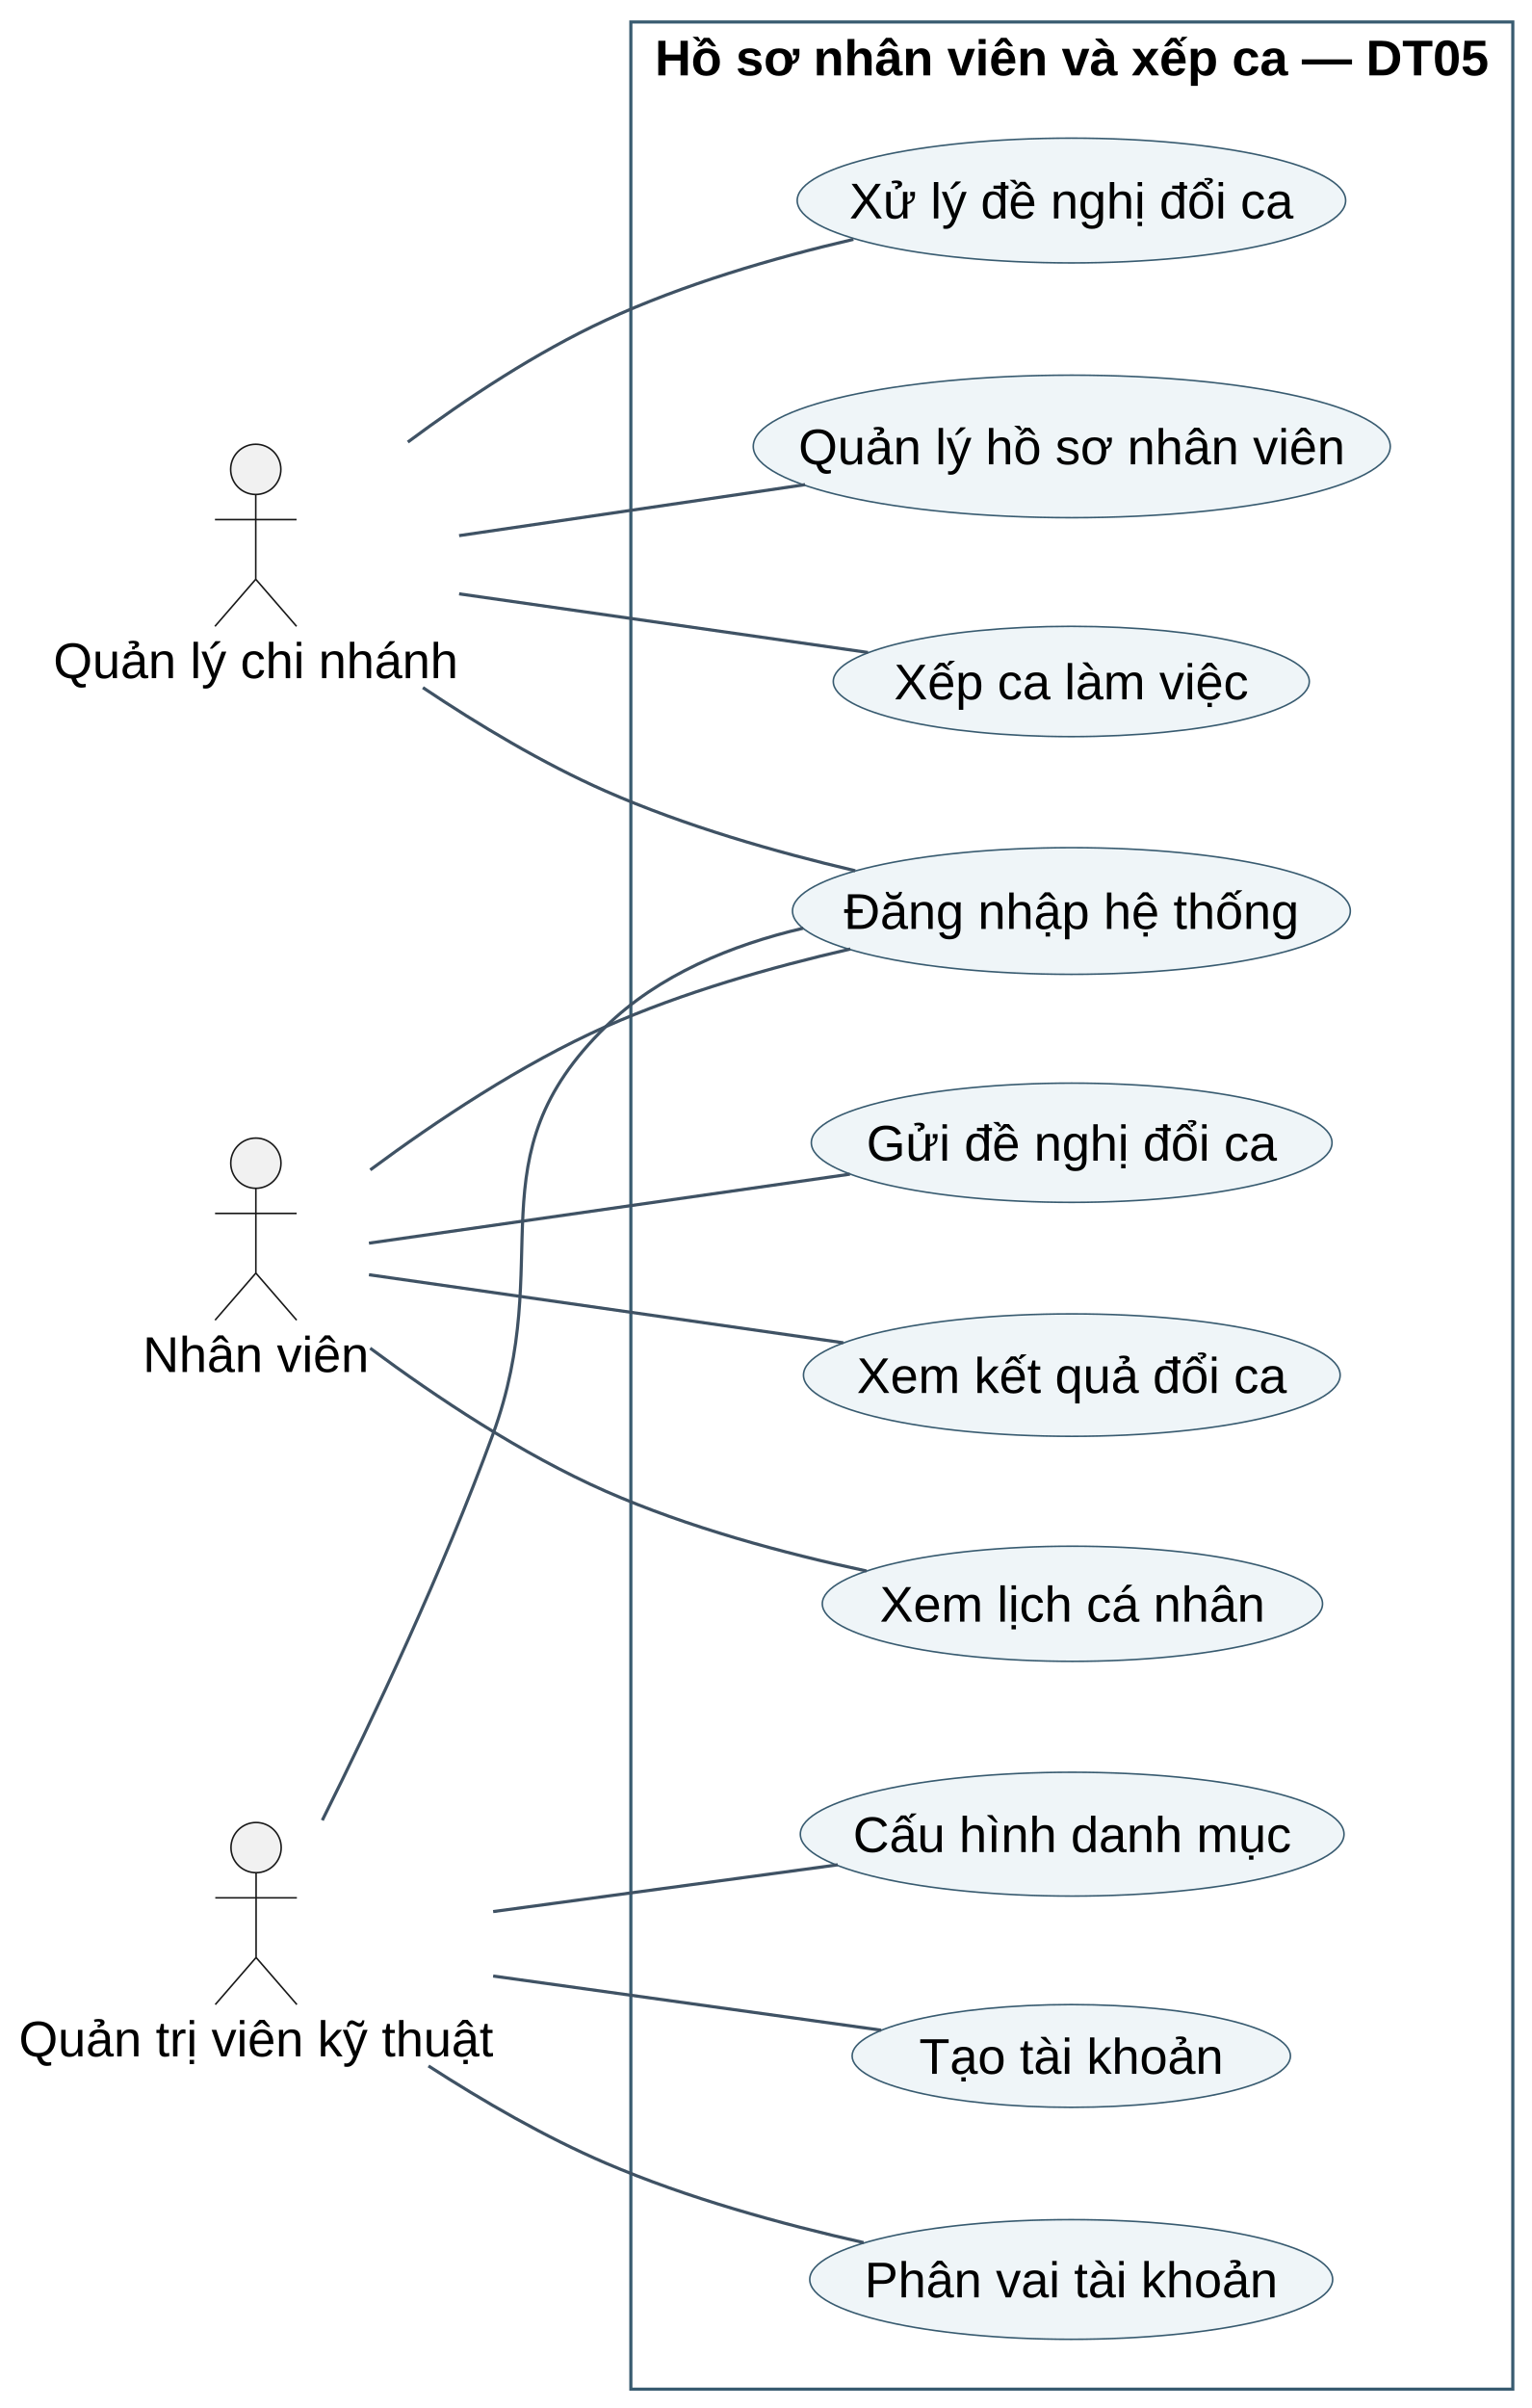
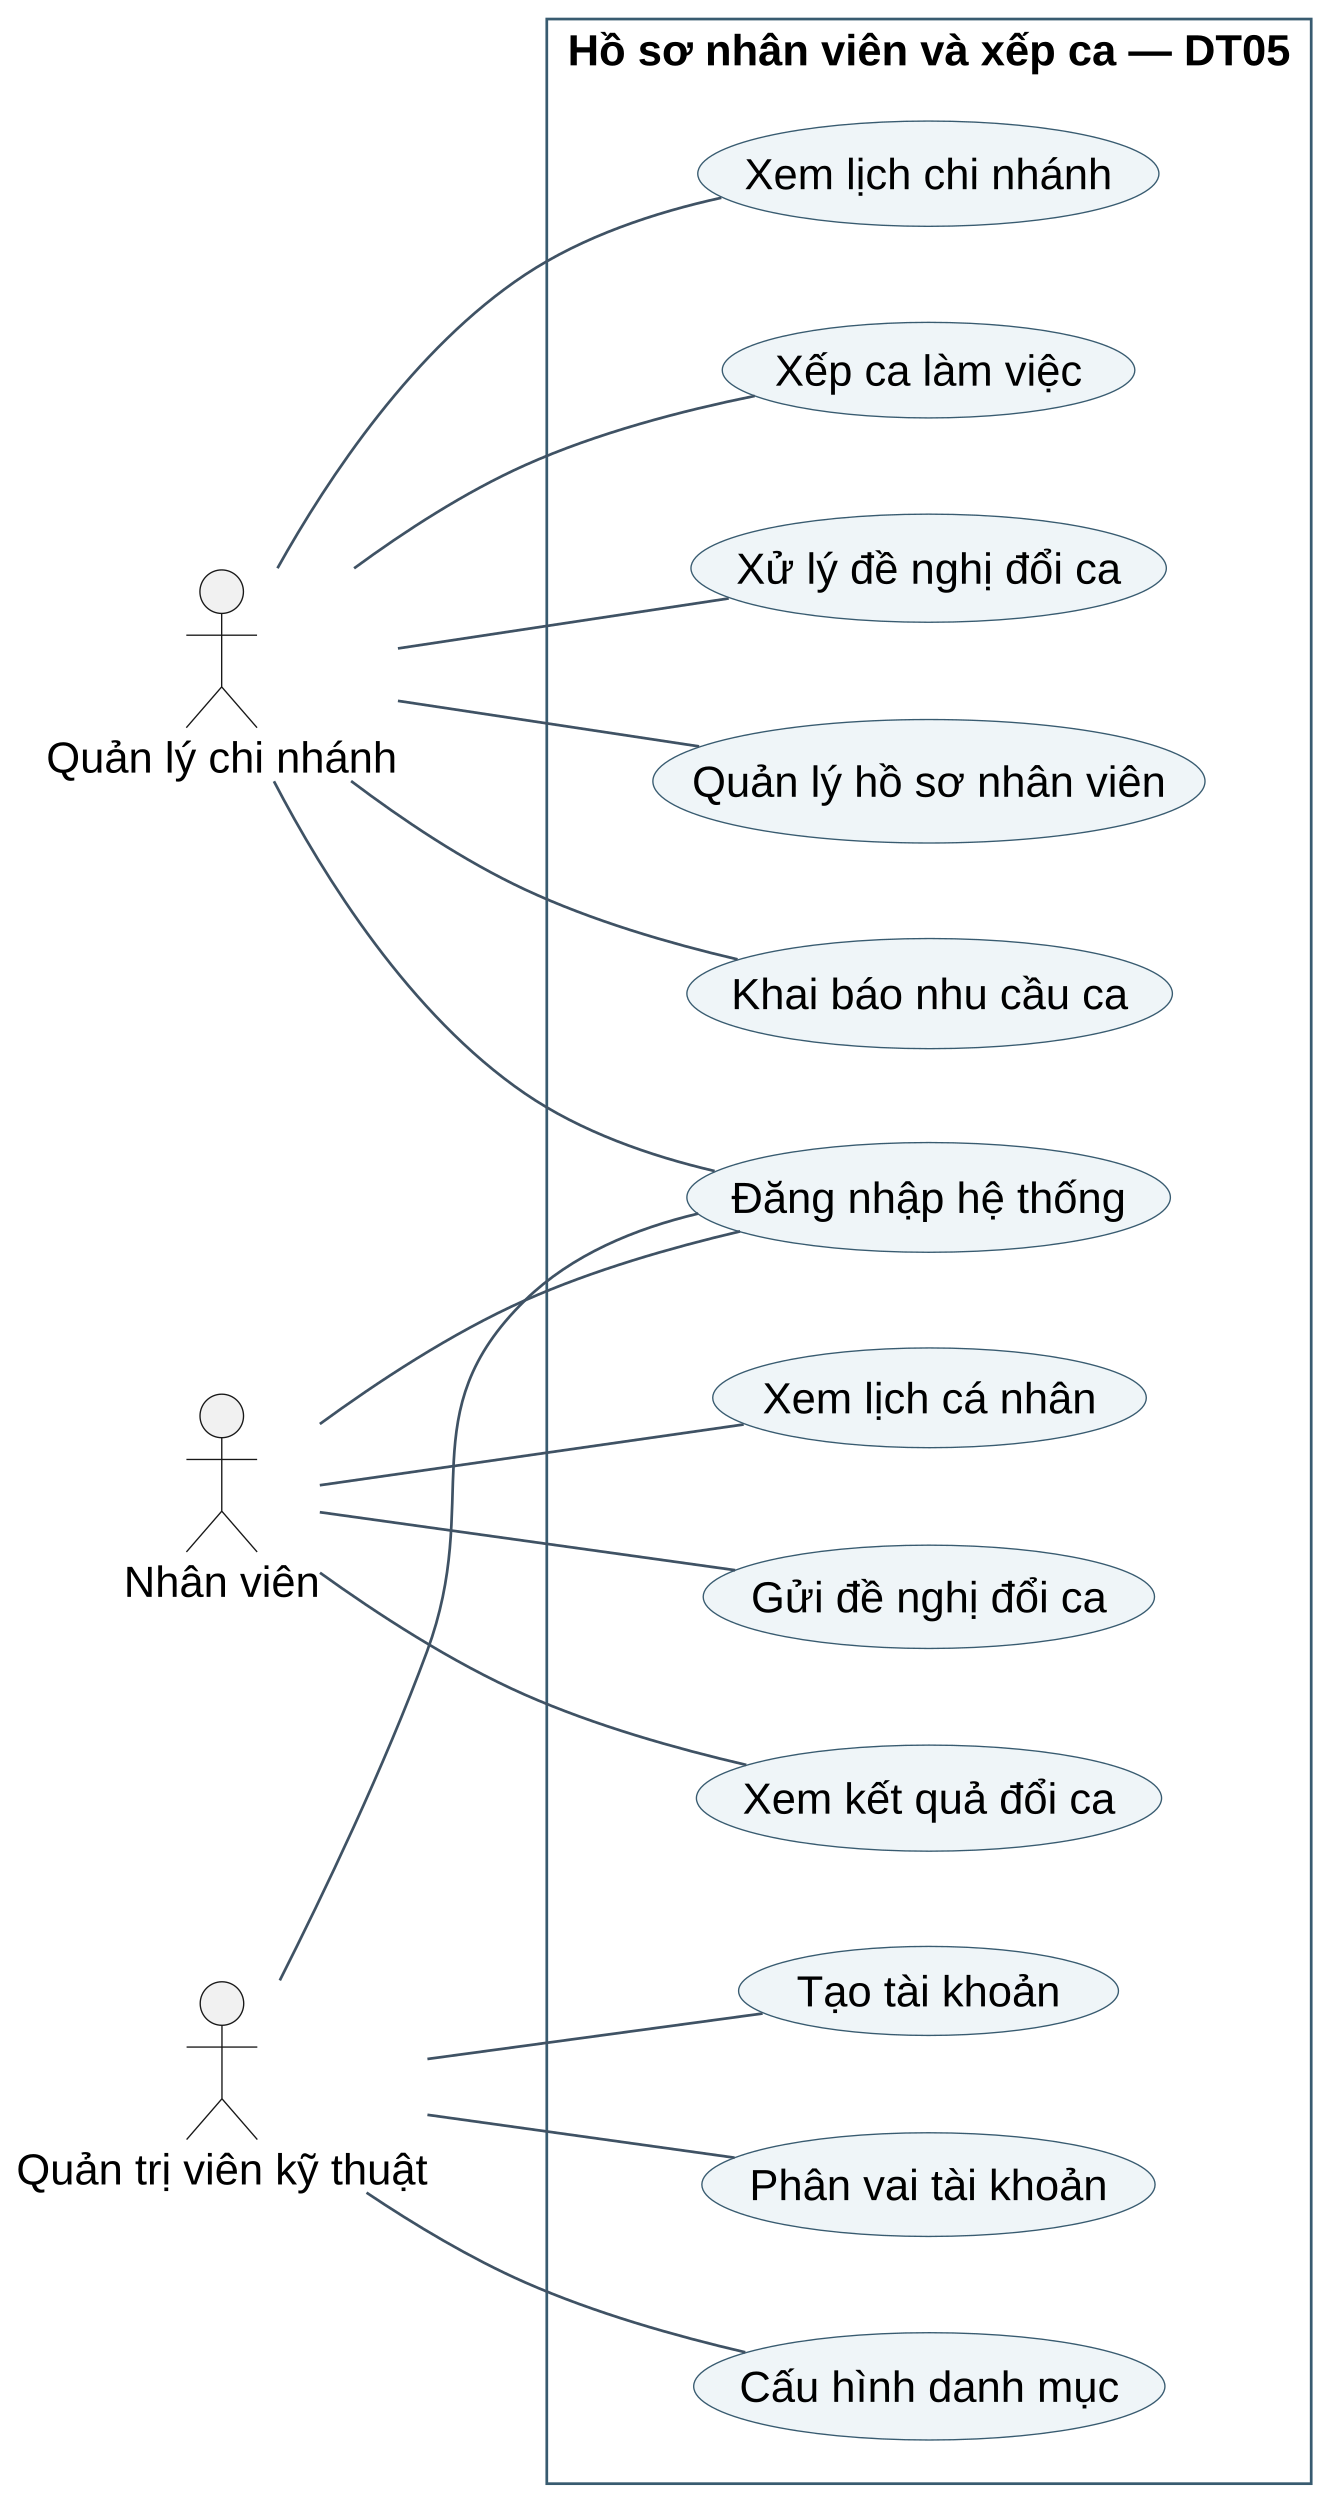
- <svg xmlns="http://www.w3.org/2000/svg" contentStyleType="text/css" data-diagram-type="DESCRIPTION" height="767px" preserveAspectRatio="none" style="width:488px;height:767px;background:#FFFFFF;" version="1.1" viewBox="0 0 488 767" width="488px" zoomAndPan="magnify">
+ <svg xmlns="http://www.w3.org/2000/svg" contentStyleType="text/css" data-diagram-type="DESCRIPTION" height="919px" preserveAspectRatio="none" style="width:488px;height:919px;background:#FFFFFF;" version="1.1" viewBox="0 0 488 919" width="488px" zoomAndPan="magnify">
  <defs />
  <g>
-     <g class="cluster" data-entity="H. s. nh.n vi.n v. x.p ca . DT05" data-source-line="18" data-uid="ent0005" id="cluster_H. s. nh.n vi.n v. x.p ca . DT05">
-       <rect fill="none" height="754" style="stroke:#385B70;stroke-width:1;" width="281" x="201" y="7" />
+     <g class="cluster" data-entity="H. s. nh.n vi.n v. x.p ca . DT05" data-source-line="21" data-uid="ent0005" id="cluster_H. s. nh.n vi.n v. x.p ca . DT05">
+       <rect fill="none" height="906" style="stroke:#385B70;stroke-width:1;" width="281" x="201" y="7" />
      <text fill="#000000" font-family="Arial" font-size="16" font-weight="bold" lengthAdjust="spacing" textLength="265.688" x="208.656" y="24.008">Hồ sơ nhân viên và xếp ca — DT05</text>
    </g>
-     <g class="entity" data-entity="PROFILE" data-source-line="19" data-uid="ent0006" id="entity_PROFILE">
-       <ellipse cx="341.48" cy="142.196" fill="#EFF5F8" rx="101.48" ry="22.696" style="stroke:#385B70;stroke-width:0.5;" />
-       <text fill="#000000" font-family="Arial" font-size="16" lengthAdjust="spacing" textLength="174.156" x="254.401" y="147.895">Quản lý hồ sơ nhân viên</text>
+     <g class="entity" data-entity="PROFILE" data-source-line="22" data-uid="ent0006" id="entity_PROFILE">
+       <ellipse cx="341.48" cy="287.196" fill="#EFF5F8" rx="101.48" ry="22.696" style="stroke:#385B70;stroke-width:0.5;" />
+       <text fill="#000000" font-family="Arial" font-size="16" lengthAdjust="spacing" textLength="174.156" x="254.401" y="292.895">Quản lý hồ sơ nhân viên</text>
    </g>
-     <g class="entity" data-entity="SHIFT" data-source-line="20" data-uid="ent0007" id="entity_SHIFT">
-       <ellipse cx="341.331" cy="217.066" fill="#EFF5F8" rx="75.831" ry="17.566" style="stroke:#385B70;stroke-width:0.5;" />
-       <text fill="#000000" font-family="Arial" font-size="16" lengthAdjust="spacing" textLength="112.938" x="284.862" y="222.765">Xếp ca làm việc</text>
+     <g class="entity" data-entity="DEMAND" data-source-line="23" data-uid="ent0007" id="entity_DEMAND">
+       <ellipse cx="341.736" cy="365.247" fill="#EFF5F8" rx="89.236" ry="20.247" style="stroke:#385B70;stroke-width:0.5;" />
+       <text fill="#000000" font-family="Arial" font-size="16" lengthAdjust="spacing" textLength="145.891" x="268.791" y="370.946">Khai báo nhu cầu ca</text>
    </g>
-     <g class="entity" data-entity="REVIEW" data-source-line="21" data-uid="ent0008" id="entity_REVIEW">
-       <ellipse cx="341.371" cy="63.874" fill="#EFF5F8" rx="87.371" ry="19.874" style="stroke:#385B70;stroke-width:0.5;" />
-       <text fill="#000000" font-family="Arial" font-size="16" lengthAdjust="spacing" textLength="141.461" x="270.64" y="69.573">Xử lý đề nghị đổi ca</text>
+     <g class="entity" data-entity="BRANCHVIEW" data-source-line="24" data-uid="ent0008" id="entity_BRANCHVIEW">
+       <ellipse cx="341.259" cy="63.852" fill="#EFF5F8" rx="84.759" ry="19.352" style="stroke:#385B70;stroke-width:0.5;" />
+       <text fill="#000000" font-family="Arial" font-size="16" lengthAdjust="spacing" textLength="135.188" x="273.665" y="69.551">Xem lịch chi nhánh</text>
    </g>
-     <g class="entity" data-entity="LOGIN" data-source-line="22" data-uid="ent0009" id="entity_LOGIN">
-       <ellipse cx="341.366" cy="290.173" fill="#EFF5F8" rx="88.866" ry="20.173" style="stroke:#385B70;stroke-width:0.5;" />
-       <text fill="#000000" font-family="Arial" font-size="16" lengthAdjust="spacing" textLength="145.016" x="268.858" y="295.873">Đăng nhập hệ thống</text>
+     <g class="entity" data-entity="SHIFT" data-source-line="25" data-uid="ent0009" id="entity_SHIFT">
+       <ellipse cx="341.331" cy="136.066" fill="#EFF5F8" rx="75.831" ry="17.566" style="stroke:#385B70;stroke-width:0.5;" />
+       <text fill="#000000" font-family="Arial" font-size="16" lengthAdjust="spacing" textLength="112.938" x="284.862" y="141.765">Xếp ca làm việc</text>
    </g>
-     <g class="entity" data-entity="MINE" data-source-line="23" data-uid="ent0010" id="entity_MINE">
-       <ellipse cx="341.691" cy="510.838" fill="#EFF5F8" rx="79.691" ry="18.338" style="stroke:#385B70;stroke-width:0.5;" />
-       <text fill="#000000" font-family="Arial" font-size="16" lengthAdjust="spacing" textLength="122.734" x="280.324" y="516.538">Xem lịch cá nhân</text>
+     <g class="entity" data-entity="REVIEW" data-source-line="26" data-uid="ent0010" id="entity_REVIEW">
+       <ellipse cx="341.371" cy="208.874" fill="#EFF5F8" rx="87.371" ry="19.874" style="stroke:#385B70;stroke-width:0.5;" />
+       <text fill="#000000" font-family="Arial" font-size="16" lengthAdjust="spacing" textLength="141.461" x="270.64" y="214.573">Xử lý đề nghị đổi ca</text>
    </g>
-     <g class="entity" data-entity="SWAP" data-source-line="24" data-uid="ent0011" id="entity_SWAP">
-       <ellipse cx="341.45" cy="363.99" fill="#EFF5F8" rx="82.951" ry="18.99" style="stroke:#385B70;stroke-width:0.5;" />
-       <text fill="#000000" font-family="Arial" font-size="16" lengthAdjust="spacing" textLength="130.789" x="276.056" y="369.689">Gửi đề nghị đổi ca</text>
+     <g class="entity" data-entity="LOGIN" data-source-line="27" data-uid="ent0011" id="entity_LOGIN">
+       <ellipse cx="341.366" cy="440.173" fill="#EFF5F8" rx="88.866" ry="20.173" style="stroke:#385B70;stroke-width:0.5;" />
+       <text fill="#000000" font-family="Arial" font-size="16" lengthAdjust="spacing" textLength="145.016" x="268.858" y="445.873">Đăng nhập hệ thống</text>
    </g>
-     <g class="entity" data-entity="RESULT" data-source-line="25" data-uid="ent0012" id="entity_RESULT">
-       <ellipse cx="341.497" cy="437.999" fill="#EFF5F8" rx="85.497" ry="19.499" style="stroke:#385B70;stroke-width:0.5;" />
-       <text fill="#000000" font-family="Arial" font-size="16" lengthAdjust="spacing" textLength="136.969" x="273.013" y="443.699">Xem kết quả đổi ca</text>
+     <g class="entity" data-entity="MINE" data-source-line="28" data-uid="ent0012" id="entity_MINE">
+       <ellipse cx="341.691" cy="513.838" fill="#EFF5F8" rx="79.691" ry="18.338" style="stroke:#385B70;stroke-width:0.5;" />
+       <text fill="#000000" font-family="Arial" font-size="16" lengthAdjust="spacing" textLength="122.734" x="280.324" y="519.538">Xem lịch cá nhân</text>
    </g>
-     <g class="entity" data-entity="ACC" data-source-line="26" data-uid="ent0013" id="entity_ACC">
-       <ellipse cx="341.325" cy="654.865" fill="#EFF5F8" rx="69.825" ry="16.365" style="stroke:#385B70;stroke-width:0.5;" />
-       <text fill="#000000" font-family="Arial" font-size="16" lengthAdjust="spacing" textLength="96.953" x="292.849" y="660.564">Tạo tài khoản</text>
+     <g class="entity" data-entity="SWAP" data-source-line="29" data-uid="ent0013" id="entity_SWAP">
+       <ellipse cx="341.45" cy="586.99" fill="#EFF5F8" rx="82.951" ry="18.99" style="stroke:#385B70;stroke-width:0.5;" />
+       <text fill="#000000" font-family="Arial" font-size="16" lengthAdjust="spacing" textLength="130.789" x="276.056" y="592.689">Gửi đề nghị đổi ca</text>
    </g>
-     <g class="entity" data-entity="ROLE" data-source-line="27" data-uid="ent0014" id="entity_ROLE">
-       <ellipse cx="341.302" cy="726.061" fill="#EFF5F8" rx="83.302" ry="19.061" style="stroke:#385B70;stroke-width:0.5;" />
-       <text fill="#000000" font-family="Arial" font-size="16" lengthAdjust="spacing" textLength="131.648" x="275.478" y="731.76">Phân vai tài khoản</text>
+     <g class="entity" data-entity="RESULT" data-source-line="30" data-uid="ent0014" id="entity_RESULT">
+       <ellipse cx="341.497" cy="660.999" fill="#EFF5F8" rx="85.497" ry="19.499" style="stroke:#385B70;stroke-width:0.5;" />
+       <text fill="#000000" font-family="Arial" font-size="16" lengthAdjust="spacing" textLength="136.969" x="273.013" y="666.699">Xem kết quả đổi ca</text>
    </g>
-     <g class="entity" data-entity="CAT" data-source-line="28" data-uid="ent0015" id="entity_CAT">
-       <ellipse cx="341.613" cy="584.222" fill="#EFF5F8" rx="86.613" ry="19.723" style="stroke:#385B70;stroke-width:0.5;" />
-       <text fill="#000000" font-family="Arial" font-size="16" lengthAdjust="spacing" textLength="139.648" x="271.788" y="589.922">Cấu hình danh mục</text>
+     <g class="entity" data-entity="ACC" data-source-line="31" data-uid="ent0015" id="entity_ACC">
+       <ellipse cx="341.325" cy="731.865" fill="#EFF5F8" rx="69.825" ry="16.365" style="stroke:#385B70;stroke-width:0.5;" />
+       <text fill="#000000" font-family="Arial" font-size="16" lengthAdjust="spacing" textLength="96.953" x="292.849" y="737.564">Tạo tài khoản</text>
    </g>
-     <g class="entity" data-entity="QL" data-source-line="15" data-uid="ent0002" id="entity_QL">
-       <ellipse cx="81.488" cy="149.5" fill="#F1F1F1" rx="8" ry="8" style="stroke:#181818;stroke-width:0.5;" />
-       <path d="M81.488,157.5 L81.488,184.5 M68.488,165.5 L94.488,165.5 M81.488,184.5 L68.488,199.5 M81.488,184.5 L94.488,199.5" fill="none" style="stroke:#181818;stroke-width:0.5;" />
-       <text fill="#000000" font-family="Arial" font-size="16" lengthAdjust="spacing" textLength="128.977" x="17" y="216.008">Quản lý chi nhánh</text>
+     <g class="entity" data-entity="ROLE" data-source-line="32" data-uid="ent0016" id="entity_ROLE">
+       <ellipse cx="341.302" cy="803.061" fill="#EFF5F8" rx="83.302" ry="19.061" style="stroke:#385B70;stroke-width:0.5;" />
+       <text fill="#000000" font-family="Arial" font-size="16" lengthAdjust="spacing" textLength="131.648" x="275.478" y="808.76">Phân vai tài khoản</text>
    </g>
-     <g class="entity" data-entity="NV" data-source-line="16" data-uid="ent0003" id="entity_NV">
-       <ellipse cx="81.523" cy="370.5" fill="#F1F1F1" rx="8" ry="8" style="stroke:#181818;stroke-width:0.5;" />
-       <path d="M81.523,378.5 L81.523,405.5 M68.523,386.5 L94.523,386.5 M81.523,405.5 L68.523,420.5 M81.523,405.5 L94.523,420.5" fill="none" style="stroke:#181818;stroke-width:0.5;" />
-       <text fill="#000000" font-family="Arial" font-size="16" lengthAdjust="spacing" textLength="72.047" x="45.5" y="437.008">Nhân viên</text>
+     <g class="entity" data-entity="CAT" data-source-line="33" data-uid="ent0017" id="entity_CAT">
+       <ellipse cx="341.613" cy="877.222" fill="#EFF5F8" rx="86.613" ry="19.723" style="stroke:#385B70;stroke-width:0.5;" />
+       <text fill="#000000" font-family="Arial" font-size="16" lengthAdjust="spacing" textLength="139.648" x="271.788" y="882.922">Cấu hình danh mục</text>
    </g>
-     <g class="entity" data-entity="QT" data-source-line="17" data-uid="ent0004" id="entity_QT">
-       <ellipse cx="81.594" cy="588.5" fill="#F1F1F1" rx="8" ry="8" style="stroke:#181818;stroke-width:0.5;" />
-       <path d="M81.594,596.5 L81.594,623.5 M68.594,604.5 L94.594,604.5 M81.594,623.5 L68.594,638.5 M81.594,623.5 L94.594,638.5" fill="none" style="stroke:#181818;stroke-width:0.5;" />
-       <text fill="#000000" font-family="Arial" font-size="16" lengthAdjust="spacing" textLength="151.188" x="6" y="655.008">Quản trị viên kỹ thuật</text>
+     <g class="entity" data-entity="QL" data-source-line="18" data-uid="ent0002" id="entity_QL">
+       <ellipse cx="81.488" cy="217.5" fill="#F1F1F1" rx="8" ry="8" style="stroke:#181818;stroke-width:0.5;" />
+       <path d="M81.488,225.5 L81.488,252.5 M68.488,233.5 L94.488,233.5 M81.488,252.5 L68.488,267.5 M81.488,252.5 L94.488,267.5" fill="none" style="stroke:#181818;stroke-width:0.5;" />
+       <text fill="#000000" font-family="Arial" font-size="16" lengthAdjust="spacing" textLength="128.977" x="17" y="284.008">Quản lý chi nhánh</text>
    </g>
-     <g class="link" data-entity-1="QL" data-entity-2="PROFILE" data-source-line="30" data-uid="lnk16" id="link_QL_PROFILE">
-       <path d="M146.28,170.61 C179.55,165.71 220.69,159.65 256.52,154.37" fill="none" id="QL-PROFILE" style="stroke:#3F5264;stroke-width:1;" />
+     <g class="entity" data-entity="NV" data-source-line="19" data-uid="ent0003" id="entity_NV">
+       <ellipse cx="81.523" cy="520.5" fill="#F1F1F1" rx="8" ry="8" style="stroke:#181818;stroke-width:0.5;" />
+       <path d="M81.523,528.5 L81.523,555.5 M68.523,536.5 L94.523,536.5 M81.523,555.5 L68.523,570.5 M81.523,555.5 L94.523,570.5" fill="none" style="stroke:#181818;stroke-width:0.5;" />
+       <text fill="#000000" font-family="Arial" font-size="16" lengthAdjust="spacing" textLength="72.047" x="45.5" y="587.008">Nhân viên</text>
    </g>
-     <g class="link" data-entity-1="QL" data-entity-2="SHIFT" data-source-line="31" data-uid="lnk17" id="link_QL_SHIFT">
-       <path d="M146.28,189.15 C185.97,194.84 236.84,202.13 276.56,207.83" fill="none" id="QL-SHIFT" style="stroke:#3F5264;stroke-width:1;" />
+     <g class="entity" data-entity="QT" data-source-line="20" data-uid="ent0004" id="entity_QT">
+       <ellipse cx="81.594" cy="736.5" fill="#F1F1F1" rx="8" ry="8" style="stroke:#181818;stroke-width:0.5;" />
+       <path d="M81.594,744.5 L81.594,771.5 M68.594,752.5 L94.594,752.5 M81.594,771.5 L68.594,786.5 M81.594,771.5 L94.594,786.5" fill="none" style="stroke:#181818;stroke-width:0.5;" />
+       <text fill="#000000" font-family="Arial" font-size="16" lengthAdjust="spacing" textLength="151.188" x="6" y="803.008">Quản trị viên kỹ thuật</text>
    </g>
-     <g class="link" data-entity-1="QL" data-entity-2="REVIEW" data-source-line="32" data-uid="lnk18" id="link_QL_REVIEW">
-       <path d="M129.94,140.81 C148.66,126.91 170.94,112.21 193,102 C217.72,90.56 246.42,82.18 271.91,76.24" fill="none" id="QL-REVIEW" style="stroke:#3F5264;stroke-width:1;" />
+     <g class="link" data-entity-1="QL" data-entity-2="PROFILE" data-source-line="35" data-uid="lnk18" id="link_QL_PROFILE">
+       <path d="M146.28,257.64 C179.7,262.69 221.05,268.94 257,274.38" fill="none" id="QL-PROFILE" style="stroke:#3F5264;stroke-width:1;" />
    </g>
-     <g class="link" data-entity-1="QL" data-entity-2="LOGIN" data-source-line="33" data-uid="lnk19" id="link_QL_LOGIN">
-       <path d="M134.74,219.02 C152.53,230.93 172.99,243.19 193,252 C218.05,263.03 246.95,271.35 272.5,277.35" fill="none" id="QL-LOGIN" style="stroke:#3F5264;stroke-width:1;" />
+     <g class="link" data-entity-1="QL" data-entity-2="DEMAND" data-source-line="36" data-uid="lnk19" id="link_QL_DEMAND">
+       <path d="M129.06,287.11 C147.94,301.36 170.56,316.53 193,327 C217.44,338.4 245.83,346.75 271.13,352.67" fill="none" id="QL-DEMAND" style="stroke:#3F5264;stroke-width:1;" />
    </g>
-     <g class="link" data-entity-1="NV" data-entity-2="LOGIN" data-source-line="34" data-uid="lnk20" id="link_NV_LOGIN">
-       <path d="M117.98,372.63 C138.8,357.21 166.2,338.9 193,327 C217.49,316.12 245.75,308.06 270.94,302.28" fill="none" id="NV-LOGIN" style="stroke:#3F5264;stroke-width:1;" />
+     <g class="link" data-entity-1="QL" data-entity-2="BRANCHVIEW" data-source-line="37" data-uid="lnk20" id="link_QL_BRANCHVIEW">
+       <path d="M102,208.88 C120.78,175.25 152.3,128.01 193,101 C214.34,86.84 240.68,78.1 265.17,72.7" fill="none" id="QL-BRANCHVIEW" style="stroke:#3F5264;stroke-width:1;" />
    </g>
-     <g class="link" data-entity-1="NV" data-entity-2="MINE" data-source-line="35" data-uid="lnk21" id="link_NV_MINE">
-       <path d="M117.95,429.43 C138.76,444.88 166.16,463.18 193,475 C219.18,486.52 249.66,494.75 276.1,500.4" fill="none" id="NV-MINE" style="stroke:#3F5264;stroke-width:1;" />
+     <g class="link" data-entity-1="QL" data-entity-2="SHIFT" data-source-line="38" data-uid="lnk21" id="link_QL_SHIFT">
+       <path d="M130.17,208.91 C148.84,195.22 171.02,180.84 193,171 C219.55,159.12 250.66,150.98 277.44,145.55" fill="none" id="QL-SHIFT" style="stroke:#3F5264;stroke-width:1;" />
    </g>
-     <g class="link" data-entity-1="NV" data-entity-2="SWAP" data-source-line="36" data-uid="lnk22" id="link_NV_SWAP">
-       <path d="M117.56,395.97 C156.76,390.35 221.23,381.1 270.79,374" fill="none" id="NV-SWAP" style="stroke:#3F5264;stroke-width:1;" />
+     <g class="link" data-entity-1="QL" data-entity-2="REVIEW" data-source-line="39" data-uid="lnk22" id="link_QL_REVIEW">
+       <path d="M146.28,238.36 C183.13,232.79 229.63,225.76 267.89,219.98" fill="none" id="QL-REVIEW" style="stroke:#3F5264;stroke-width:1;" />
    </g>
-     <g class="link" data-entity-1="NV" data-entity-2="RESULT" data-source-line="37" data-uid="lnk23" id="link_NV_RESULT">
-       <path d="M117.56,406.03 C156.21,411.57 219.42,420.64 268.69,427.7" fill="none" id="NV-RESULT" style="stroke:#3F5264;stroke-width:1;" />
+     <g class="link" data-entity-1="QL" data-entity-2="LOGIN" data-source-line="40" data-uid="lnk23" id="link_QL_LOGIN">
+       <path d="M100.7,287.2 C119.08,322.49 150.78,373.1 193,402 C213.51,416.04 238.85,424.89 262.7,430.48" fill="none" id="QL-LOGIN" style="stroke:#3F5264;stroke-width:1;" />
    </g>
-     <g class="link" data-entity-1="QT" data-entity-2="LOGIN" data-source-line="38" data-uid="lnk24" id="link_QT_LOGIN">
-       <path d="M102.69,579.8 C118.82,547.45 141.26,500.03 157,457 C177.59,400.69 150.09,368.87 193,327 C209.91,310.5 233.03,301.01 255.94,295.65" fill="none" id="QT-LOGIN" style="stroke:#3F5264;stroke-width:1;" />
+     <g class="link" data-entity-1="NV" data-entity-2="LOGIN" data-source-line="41" data-uid="lnk24" id="link_NV_LOGIN">
+       <path d="M117.58,523.46 C138.48,508.2 166.1,489.95 193,478 C217.89,466.94 246.63,458.63 272.09,452.65" fill="none" id="NV-LOGIN" style="stroke:#3F5264;stroke-width:1;" />
    </g>
-     <g class="link" data-entity-1="QT" data-entity-2="ACC" data-source-line="39" data-uid="lnk25" id="link_QT_ACC">
-       <path d="M157.12,629.41 C196.41,634.89 243.94,641.53 280.76,646.66" fill="none" id="QT-ACC" style="stroke:#3F5264;stroke-width:1;" />
+     <g class="link" data-entity-1="NV" data-entity-2="MINE" data-source-line="42" data-uid="lnk25" id="link_NV_MINE">
+       <path d="M117.56,545.97 C157.45,540.25 223.51,530.78 273.38,523.63" fill="none" id="NV-MINE" style="stroke:#3F5264;stroke-width:1;" />
    </g>
-     <g class="link" data-entity-1="QT" data-entity-2="ROLE" data-source-line="40" data-uid="lnk26" id="link_QT_ROLE">
-       <path d="M136.52,658.05 C153.91,669.28 173.7,680.72 193,689 C218.96,700.14 248.99,708.43 275.15,714.31" fill="none" id="QT-ROLE" style="stroke:#3F5264;stroke-width:1;" />
+     <g class="link" data-entity-1="NV" data-entity-2="SWAP" data-source-line="43" data-uid="lnk26" id="link_NV_SWAP">
+       <path d="M117.56,555.89 C156.62,561.34 220.78,570.29 270.26,577.2" fill="none" id="NV-SWAP" style="stroke:#3F5264;stroke-width:1;" />
    </g>
-     <g class="link" data-entity-1="QT" data-entity-2="CAT" data-source-line="41" data-uid="lnk27" id="link_QT_CAT">
-       <path d="M157.12,608.88 C191.65,604.19 232.54,598.65 266.93,593.98" fill="none" id="QT-CAT" style="stroke:#3F5264;stroke-width:1;" />
+     <g class="link" data-entity-1="NV" data-entity-2="RESULT" data-source-line="44" data-uid="lnk27" id="link_NV_RESULT">
+       <path d="M117.63,578.14 C138.55,593.19 166.18,611.19 193,623 C218.65,634.3 248.35,642.75 274.35,648.79" fill="none" id="NV-RESULT" style="stroke:#3F5264;stroke-width:1;" />
+     </g>
+     <g class="link" data-entity-1="QT" data-entity-2="LOGIN" data-source-line="45" data-uid="lnk28" id="link_QT_LOGIN">
+       <path d="M102.86,727.99 C118.99,696.05 141.33,649.39 157,607 C177.63,551.17 150.49,519.67 193,478 C210.09,461.25 233.53,451.59 256.7,446.11" fill="none" id="QT-LOGIN" style="stroke:#3F5264;stroke-width:1;" />
+     </g>
+     <g class="link" data-entity-1="QT" data-entity-2="ACC" data-source-line="46" data-uid="lnk29" id="link_QT_ACC">
+       <path d="M157.12,756.88 C196.26,751.57 243.58,745.15 280.34,740.16" fill="none" id="QT-ACC" style="stroke:#3F5264;stroke-width:1;" />
+     </g>
+     <g class="link" data-entity-1="QT" data-entity-2="ROLE" data-source-line="47" data-uid="lnk30" id="link_QT_ROLE">
+       <path d="M157.12,777.41 C192.69,782.38 235.01,788.28 270.03,793.17" fill="none" id="QT-ROLE" style="stroke:#3F5264;stroke-width:1;" />
+     </g>
+     <g class="link" data-entity-1="QT" data-entity-2="CAT" data-source-line="48" data-uid="lnk31" id="link_QT_CAT">
+       <path d="M134.74,806.02 C152.53,817.93 172.99,830.19 193,839 C218.53,850.24 248.07,858.67 273.98,864.7" fill="none" id="QT-CAT" style="stroke:#3F5264;stroke-width:1;" />
    </g>
  </g>
</svg>
